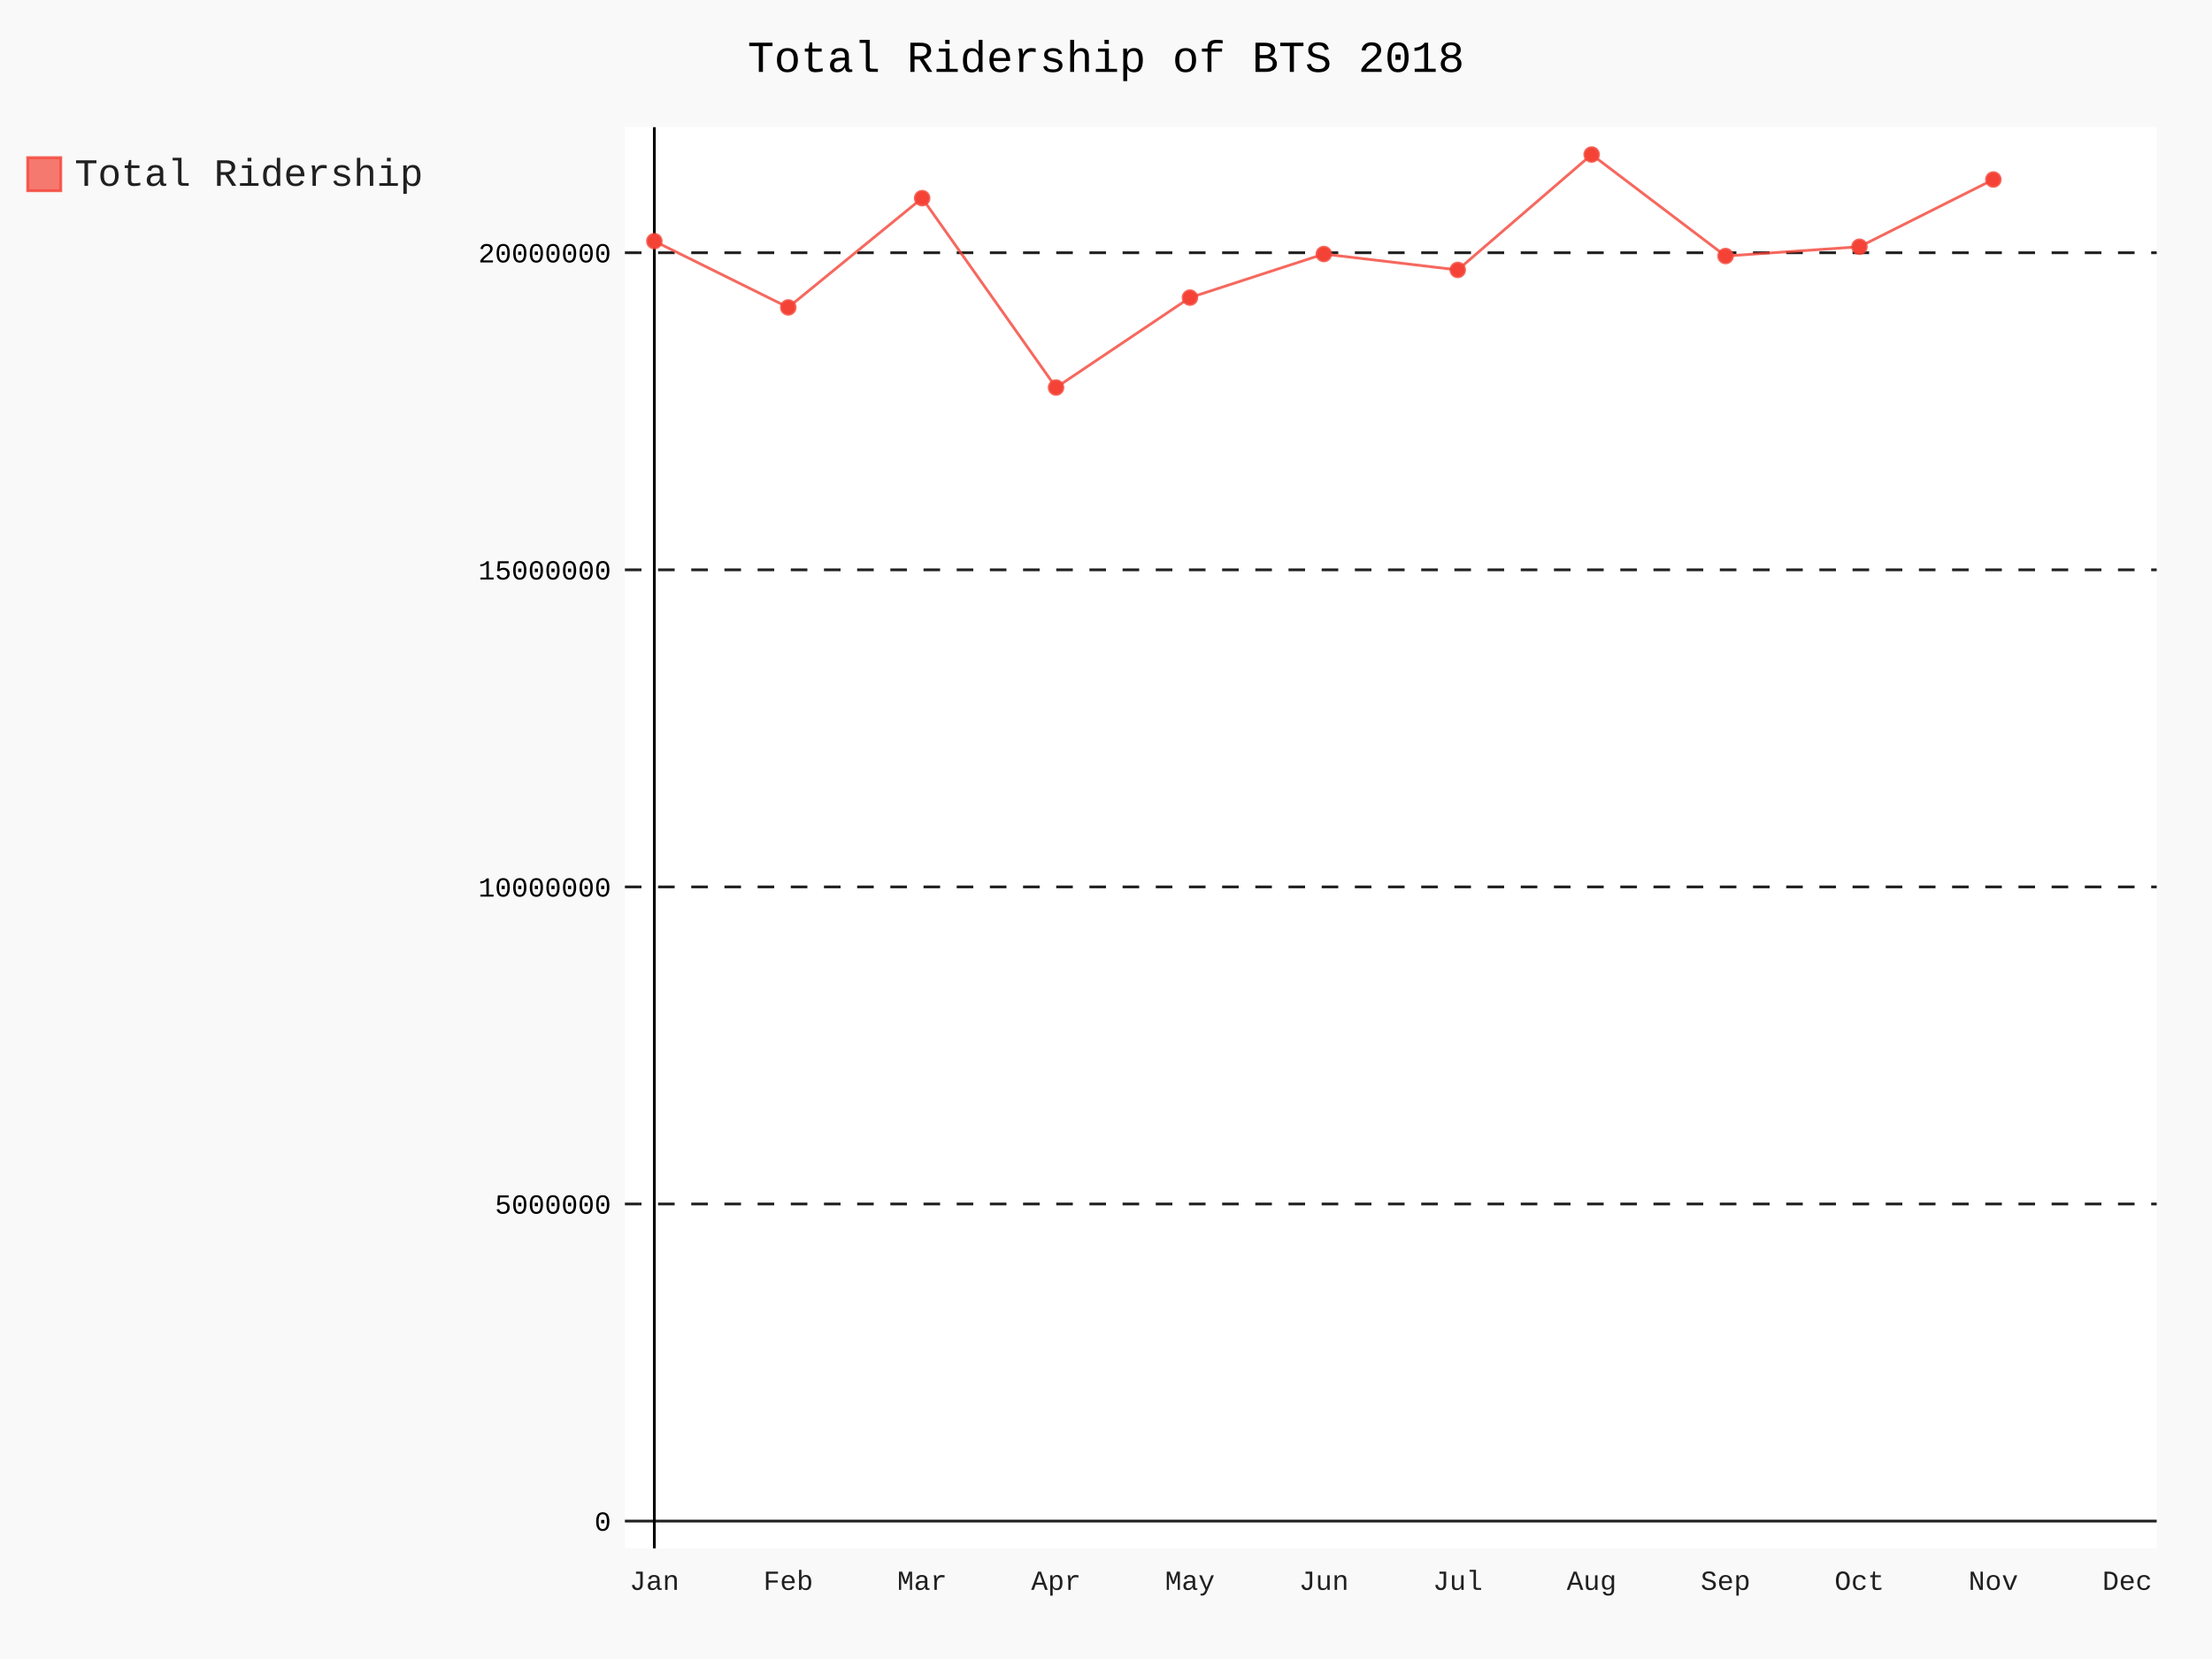
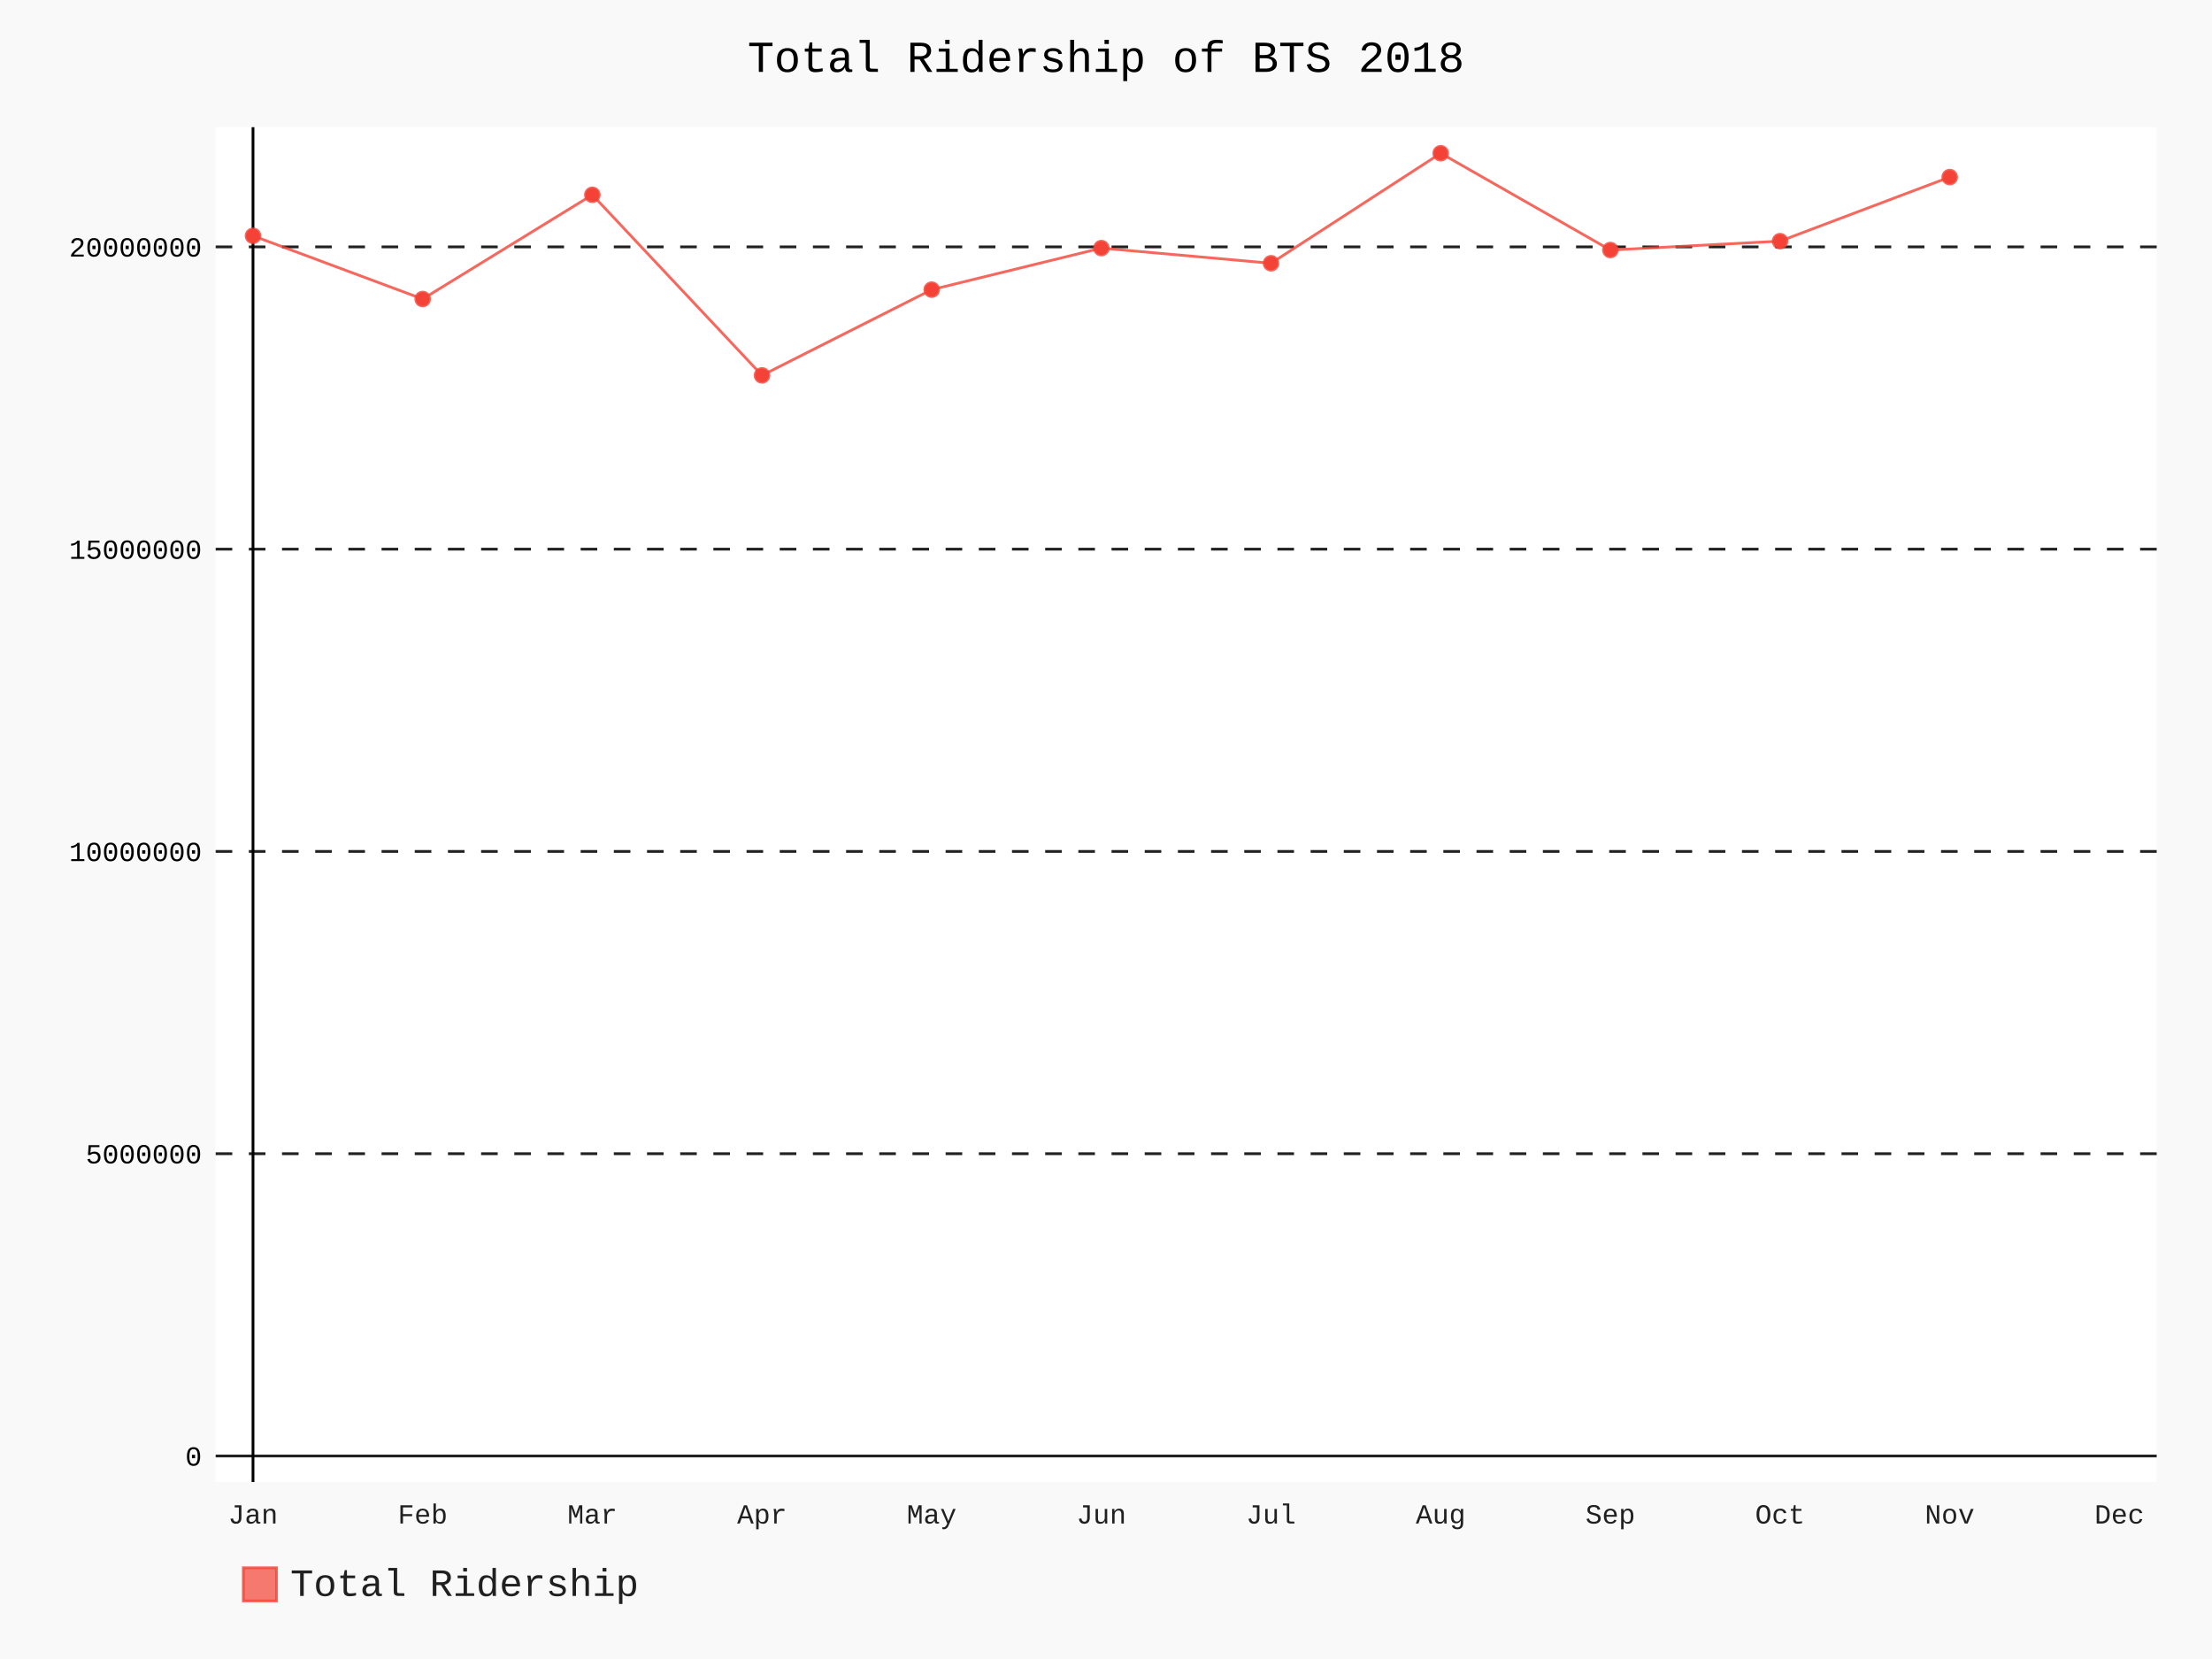
- <svg xmlns="http://www.w3.org/2000/svg" class="pygal-chart" id="chart-88200515-8e75-43de-90d0-f66bc7a4c33a" viewBox="0 0 800 600">
+ <svg xmlns="http://www.w3.org/2000/svg" class="pygal-chart" id="chart-568e042c-f78f-4918-9c7f-8462ad20eda6" viewBox="0 0 800 600">
  <defs>
-     <style type="text/css">#chart-88200515-8e75-43de-90d0-f66bc7a4c33a{-webkit-user-select:none;-webkit-font-smoothing:antialiased;font-family:Consolas,"Liberation Mono",Menlo,Courier,monospace}#chart-88200515-8e75-43de-90d0-f66bc7a4c33a .title{font-family:Consolas,"Liberation Mono",Menlo,Courier,monospace;font-size:16px}#chart-88200515-8e75-43de-90d0-f66bc7a4c33a .legends .legend text{font-family:Consolas,"Liberation Mono",Menlo,Courier,monospace;font-size:14px}#chart-88200515-8e75-43de-90d0-f66bc7a4c33a .axis text{font-family:Consolas,"Liberation Mono",Menlo,Courier,monospace;font-size:10px}#chart-88200515-8e75-43de-90d0-f66bc7a4c33a .axis text.major{font-family:Consolas,"Liberation Mono",Menlo,Courier,monospace;font-size:10px}#chart-88200515-8e75-43de-90d0-f66bc7a4c33a .text-overlay text.value{font-family:Consolas,"Liberation Mono",Menlo,Courier,monospace;font-size:16px}#chart-88200515-8e75-43de-90d0-f66bc7a4c33a .text-overlay text.label{font-family:Consolas,"Liberation Mono",Menlo,Courier,monospace;font-size:10px}#chart-88200515-8e75-43de-90d0-f66bc7a4c33a .tooltip{font-family:Consolas,"Liberation Mono",Menlo,Courier,monospace;font-size:14px}#chart-88200515-8e75-43de-90d0-f66bc7a4c33a text.no_data{font-family:Consolas,"Liberation Mono",Menlo,Courier,monospace;font-size:64px}
- #chart-88200515-8e75-43de-90d0-f66bc7a4c33a{background-color:rgba(249,249,249,1)}#chart-88200515-8e75-43de-90d0-f66bc7a4c33a path,#chart-88200515-8e75-43de-90d0-f66bc7a4c33a line,#chart-88200515-8e75-43de-90d0-f66bc7a4c33a rect,#chart-88200515-8e75-43de-90d0-f66bc7a4c33a circle{-webkit-transition:150ms;-moz-transition:150ms;transition:150ms}#chart-88200515-8e75-43de-90d0-f66bc7a4c33a .graph &gt; .background{fill:rgba(249,249,249,1)}#chart-88200515-8e75-43de-90d0-f66bc7a4c33a .plot &gt; .background{fill:rgba(255,255,255,1)}#chart-88200515-8e75-43de-90d0-f66bc7a4c33a .graph{fill:rgba(0,0,0,.87)}#chart-88200515-8e75-43de-90d0-f66bc7a4c33a text.no_data{fill:rgba(0,0,0,1)}#chart-88200515-8e75-43de-90d0-f66bc7a4c33a .title{fill:rgba(0,0,0,1)}#chart-88200515-8e75-43de-90d0-f66bc7a4c33a .legends .legend text{fill:rgba(0,0,0,.87)}#chart-88200515-8e75-43de-90d0-f66bc7a4c33a .legends .legend:hover text{fill:rgba(0,0,0,1)}#chart-88200515-8e75-43de-90d0-f66bc7a4c33a .axis .line{stroke:rgba(0,0,0,1)}#chart-88200515-8e75-43de-90d0-f66bc7a4c33a .axis .guide.line{stroke:rgba(0,0,0,.54)}#chart-88200515-8e75-43de-90d0-f66bc7a4c33a .axis .major.line{stroke:rgba(0,0,0,.87)}#chart-88200515-8e75-43de-90d0-f66bc7a4c33a .axis text.major{fill:rgba(0,0,0,1)}#chart-88200515-8e75-43de-90d0-f66bc7a4c33a .axis.y .guides:hover .guide.line,#chart-88200515-8e75-43de-90d0-f66bc7a4c33a .line-graph .axis.x .guides:hover .guide.line,#chart-88200515-8e75-43de-90d0-f66bc7a4c33a .stackedline-graph .axis.x .guides:hover .guide.line,#chart-88200515-8e75-43de-90d0-f66bc7a4c33a .xy-graph .axis.x .guides:hover .guide.line{stroke:rgba(0,0,0,1)}#chart-88200515-8e75-43de-90d0-f66bc7a4c33a .axis .guides:hover text{fill:rgba(0,0,0,1)}#chart-88200515-8e75-43de-90d0-f66bc7a4c33a .reactive{fill-opacity:.7;stroke-opacity:.8}#chart-88200515-8e75-43de-90d0-f66bc7a4c33a .ci{stroke:rgba(0,0,0,.87)}#chart-88200515-8e75-43de-90d0-f66bc7a4c33a .reactive.active,#chart-88200515-8e75-43de-90d0-f66bc7a4c33a .active .reactive{fill-opacity:.8;stroke-opacity:.9;stroke-width:4}#chart-88200515-8e75-43de-90d0-f66bc7a4c33a .ci .reactive.active{stroke-width:1.5}#chart-88200515-8e75-43de-90d0-f66bc7a4c33a .series text{fill:rgba(0,0,0,1)}#chart-88200515-8e75-43de-90d0-f66bc7a4c33a .tooltip rect{fill:rgba(255,255,255,1);stroke:rgba(0,0,0,1);-webkit-transition:opacity 150ms;-moz-transition:opacity 150ms;transition:opacity 150ms}#chart-88200515-8e75-43de-90d0-f66bc7a4c33a .tooltip .label{fill:rgba(0,0,0,.87)}#chart-88200515-8e75-43de-90d0-f66bc7a4c33a .tooltip .label{fill:rgba(0,0,0,.87)}#chart-88200515-8e75-43de-90d0-f66bc7a4c33a .tooltip .legend{font-size:.8em;fill:rgba(0,0,0,.54)}#chart-88200515-8e75-43de-90d0-f66bc7a4c33a .tooltip .x_label{font-size:.6em;fill:rgba(0,0,0,1)}#chart-88200515-8e75-43de-90d0-f66bc7a4c33a .tooltip .xlink{font-size:.5em;text-decoration:underline}#chart-88200515-8e75-43de-90d0-f66bc7a4c33a .tooltip .value{font-size:1.5em}#chart-88200515-8e75-43de-90d0-f66bc7a4c33a .bound{font-size:.5em}#chart-88200515-8e75-43de-90d0-f66bc7a4c33a .max-value{font-size:.75em;fill:rgba(0,0,0,.54)}#chart-88200515-8e75-43de-90d0-f66bc7a4c33a .map-element{fill:rgba(255,255,255,1);stroke:rgba(0,0,0,.54) !important}#chart-88200515-8e75-43de-90d0-f66bc7a4c33a .map-element .reactive{fill-opacity:inherit;stroke-opacity:inherit}#chart-88200515-8e75-43de-90d0-f66bc7a4c33a .color-0,#chart-88200515-8e75-43de-90d0-f66bc7a4c33a .color-0 a:visited{stroke:#F44336;fill:#F44336}#chart-88200515-8e75-43de-90d0-f66bc7a4c33a .text-overlay .color-0 text{fill:black}
- #chart-88200515-8e75-43de-90d0-f66bc7a4c33a text.no_data{text-anchor:middle}#chart-88200515-8e75-43de-90d0-f66bc7a4c33a .guide.line{fill:none}#chart-88200515-8e75-43de-90d0-f66bc7a4c33a .centered{text-anchor:middle}#chart-88200515-8e75-43de-90d0-f66bc7a4c33a .title{text-anchor:middle}#chart-88200515-8e75-43de-90d0-f66bc7a4c33a .legends .legend text{fill-opacity:1}#chart-88200515-8e75-43de-90d0-f66bc7a4c33a .axis.x text{text-anchor:middle}#chart-88200515-8e75-43de-90d0-f66bc7a4c33a .axis.x:not(.web) text[transform]{text-anchor:start}#chart-88200515-8e75-43de-90d0-f66bc7a4c33a .axis.x:not(.web) text[transform].backwards{text-anchor:end}#chart-88200515-8e75-43de-90d0-f66bc7a4c33a .axis.y text{text-anchor:end}#chart-88200515-8e75-43de-90d0-f66bc7a4c33a .axis.y text[transform].backwards{text-anchor:start}#chart-88200515-8e75-43de-90d0-f66bc7a4c33a .axis.y2 text{text-anchor:start}#chart-88200515-8e75-43de-90d0-f66bc7a4c33a .axis.y2 text[transform].backwards{text-anchor:end}#chart-88200515-8e75-43de-90d0-f66bc7a4c33a .axis .guide.line{stroke-dasharray:4,4}#chart-88200515-8e75-43de-90d0-f66bc7a4c33a .axis .major.guide.line{stroke-dasharray:6,6}#chart-88200515-8e75-43de-90d0-f66bc7a4c33a .horizontal .axis.y .guide.line,#chart-88200515-8e75-43de-90d0-f66bc7a4c33a .horizontal .axis.y2 .guide.line,#chart-88200515-8e75-43de-90d0-f66bc7a4c33a .vertical .axis.x .guide.line{opacity:0}#chart-88200515-8e75-43de-90d0-f66bc7a4c33a .horizontal .axis.always_show .guide.line,#chart-88200515-8e75-43de-90d0-f66bc7a4c33a .vertical .axis.always_show .guide.line{opacity:1 !important}#chart-88200515-8e75-43de-90d0-f66bc7a4c33a .axis.y .guides:hover .guide.line,#chart-88200515-8e75-43de-90d0-f66bc7a4c33a .axis.y2 .guides:hover .guide.line,#chart-88200515-8e75-43de-90d0-f66bc7a4c33a .axis.x .guides:hover .guide.line{opacity:1}#chart-88200515-8e75-43de-90d0-f66bc7a4c33a .axis .guides:hover text{opacity:1}#chart-88200515-8e75-43de-90d0-f66bc7a4c33a .nofill{fill:none}#chart-88200515-8e75-43de-90d0-f66bc7a4c33a .subtle-fill{fill-opacity:.2}#chart-88200515-8e75-43de-90d0-f66bc7a4c33a .dot{stroke-width:1px;fill-opacity:1}#chart-88200515-8e75-43de-90d0-f66bc7a4c33a .dot.active{stroke-width:5px}#chart-88200515-8e75-43de-90d0-f66bc7a4c33a .dot.negative{fill:transparent}#chart-88200515-8e75-43de-90d0-f66bc7a4c33a text,#chart-88200515-8e75-43de-90d0-f66bc7a4c33a tspan{stroke:none !important}#chart-88200515-8e75-43de-90d0-f66bc7a4c33a .series text.active{opacity:1}#chart-88200515-8e75-43de-90d0-f66bc7a4c33a .tooltip rect{fill-opacity:.95;stroke-width:.5}#chart-88200515-8e75-43de-90d0-f66bc7a4c33a .tooltip text{fill-opacity:1}#chart-88200515-8e75-43de-90d0-f66bc7a4c33a .showable{visibility:hidden}#chart-88200515-8e75-43de-90d0-f66bc7a4c33a .showable.shown{visibility:visible}#chart-88200515-8e75-43de-90d0-f66bc7a4c33a .gauge-background{fill:rgba(229,229,229,1);stroke:none}#chart-88200515-8e75-43de-90d0-f66bc7a4c33a .bg-lines{stroke:rgba(249,249,249,1);stroke-width:2px}</style>
+     <style type="text/css">#chart-568e042c-f78f-4918-9c7f-8462ad20eda6{-webkit-user-select:none;-webkit-font-smoothing:antialiased;font-family:Consolas,"Liberation Mono",Menlo,Courier,monospace}#chart-568e042c-f78f-4918-9c7f-8462ad20eda6 .title{font-family:Consolas,"Liberation Mono",Menlo,Courier,monospace;font-size:16px}#chart-568e042c-f78f-4918-9c7f-8462ad20eda6 .legends .legend text{font-family:Consolas,"Liberation Mono",Menlo,Courier,monospace;font-size:14px}#chart-568e042c-f78f-4918-9c7f-8462ad20eda6 .axis text{font-family:Consolas,"Liberation Mono",Menlo,Courier,monospace;font-size:10px}#chart-568e042c-f78f-4918-9c7f-8462ad20eda6 .axis text.major{font-family:Consolas,"Liberation Mono",Menlo,Courier,monospace;font-size:10px}#chart-568e042c-f78f-4918-9c7f-8462ad20eda6 .text-overlay text.value{font-family:Consolas,"Liberation Mono",Menlo,Courier,monospace;font-size:16px}#chart-568e042c-f78f-4918-9c7f-8462ad20eda6 .text-overlay text.label{font-family:Consolas,"Liberation Mono",Menlo,Courier,monospace;font-size:10px}#chart-568e042c-f78f-4918-9c7f-8462ad20eda6 .tooltip{font-family:Consolas,"Liberation Mono",Menlo,Courier,monospace;font-size:14px}#chart-568e042c-f78f-4918-9c7f-8462ad20eda6 text.no_data{font-family:Consolas,"Liberation Mono",Menlo,Courier,monospace;font-size:64px}
+ #chart-568e042c-f78f-4918-9c7f-8462ad20eda6{background-color:rgba(249,249,249,1)}#chart-568e042c-f78f-4918-9c7f-8462ad20eda6 path,#chart-568e042c-f78f-4918-9c7f-8462ad20eda6 line,#chart-568e042c-f78f-4918-9c7f-8462ad20eda6 rect,#chart-568e042c-f78f-4918-9c7f-8462ad20eda6 circle{-webkit-transition:150ms;-moz-transition:150ms;transition:150ms}#chart-568e042c-f78f-4918-9c7f-8462ad20eda6 .graph &gt; .background{fill:rgba(249,249,249,1)}#chart-568e042c-f78f-4918-9c7f-8462ad20eda6 .plot &gt; .background{fill:rgba(255,255,255,1)}#chart-568e042c-f78f-4918-9c7f-8462ad20eda6 .graph{fill:rgba(0,0,0,.87)}#chart-568e042c-f78f-4918-9c7f-8462ad20eda6 text.no_data{fill:rgba(0,0,0,1)}#chart-568e042c-f78f-4918-9c7f-8462ad20eda6 .title{fill:rgba(0,0,0,1)}#chart-568e042c-f78f-4918-9c7f-8462ad20eda6 .legends .legend text{fill:rgba(0,0,0,.87)}#chart-568e042c-f78f-4918-9c7f-8462ad20eda6 .legends .legend:hover text{fill:rgba(0,0,0,1)}#chart-568e042c-f78f-4918-9c7f-8462ad20eda6 .axis .line{stroke:rgba(0,0,0,1)}#chart-568e042c-f78f-4918-9c7f-8462ad20eda6 .axis .guide.line{stroke:rgba(0,0,0,.54)}#chart-568e042c-f78f-4918-9c7f-8462ad20eda6 .axis .major.line{stroke:rgba(0,0,0,.87)}#chart-568e042c-f78f-4918-9c7f-8462ad20eda6 .axis text.major{fill:rgba(0,0,0,1)}#chart-568e042c-f78f-4918-9c7f-8462ad20eda6 .axis.y .guides:hover .guide.line,#chart-568e042c-f78f-4918-9c7f-8462ad20eda6 .line-graph .axis.x .guides:hover .guide.line,#chart-568e042c-f78f-4918-9c7f-8462ad20eda6 .stackedline-graph .axis.x .guides:hover .guide.line,#chart-568e042c-f78f-4918-9c7f-8462ad20eda6 .xy-graph .axis.x .guides:hover .guide.line{stroke:rgba(0,0,0,1)}#chart-568e042c-f78f-4918-9c7f-8462ad20eda6 .axis .guides:hover text{fill:rgba(0,0,0,1)}#chart-568e042c-f78f-4918-9c7f-8462ad20eda6 .reactive{fill-opacity:.7;stroke-opacity:.8}#chart-568e042c-f78f-4918-9c7f-8462ad20eda6 .ci{stroke:rgba(0,0,0,.87)}#chart-568e042c-f78f-4918-9c7f-8462ad20eda6 .reactive.active,#chart-568e042c-f78f-4918-9c7f-8462ad20eda6 .active .reactive{fill-opacity:.8;stroke-opacity:.9;stroke-width:4}#chart-568e042c-f78f-4918-9c7f-8462ad20eda6 .ci .reactive.active{stroke-width:1.5}#chart-568e042c-f78f-4918-9c7f-8462ad20eda6 .series text{fill:rgba(0,0,0,1)}#chart-568e042c-f78f-4918-9c7f-8462ad20eda6 .tooltip rect{fill:rgba(255,255,255,1);stroke:rgba(0,0,0,1);-webkit-transition:opacity 150ms;-moz-transition:opacity 150ms;transition:opacity 150ms}#chart-568e042c-f78f-4918-9c7f-8462ad20eda6 .tooltip .label{fill:rgba(0,0,0,.87)}#chart-568e042c-f78f-4918-9c7f-8462ad20eda6 .tooltip .label{fill:rgba(0,0,0,.87)}#chart-568e042c-f78f-4918-9c7f-8462ad20eda6 .tooltip .legend{font-size:.8em;fill:rgba(0,0,0,.54)}#chart-568e042c-f78f-4918-9c7f-8462ad20eda6 .tooltip .x_label{font-size:.6em;fill:rgba(0,0,0,1)}#chart-568e042c-f78f-4918-9c7f-8462ad20eda6 .tooltip .xlink{font-size:.5em;text-decoration:underline}#chart-568e042c-f78f-4918-9c7f-8462ad20eda6 .tooltip .value{font-size:1.5em}#chart-568e042c-f78f-4918-9c7f-8462ad20eda6 .bound{font-size:.5em}#chart-568e042c-f78f-4918-9c7f-8462ad20eda6 .max-value{font-size:.75em;fill:rgba(0,0,0,.54)}#chart-568e042c-f78f-4918-9c7f-8462ad20eda6 .map-element{fill:rgba(255,255,255,1);stroke:rgba(0,0,0,.54) !important}#chart-568e042c-f78f-4918-9c7f-8462ad20eda6 .map-element .reactive{fill-opacity:inherit;stroke-opacity:inherit}#chart-568e042c-f78f-4918-9c7f-8462ad20eda6 .color-0,#chart-568e042c-f78f-4918-9c7f-8462ad20eda6 .color-0 a:visited{stroke:#F44336;fill:#F44336}#chart-568e042c-f78f-4918-9c7f-8462ad20eda6 .text-overlay .color-0 text{fill:black}
+ #chart-568e042c-f78f-4918-9c7f-8462ad20eda6 text.no_data{text-anchor:middle}#chart-568e042c-f78f-4918-9c7f-8462ad20eda6 .guide.line{fill:none}#chart-568e042c-f78f-4918-9c7f-8462ad20eda6 .centered{text-anchor:middle}#chart-568e042c-f78f-4918-9c7f-8462ad20eda6 .title{text-anchor:middle}#chart-568e042c-f78f-4918-9c7f-8462ad20eda6 .legends .legend text{fill-opacity:1}#chart-568e042c-f78f-4918-9c7f-8462ad20eda6 .axis.x text{text-anchor:middle}#chart-568e042c-f78f-4918-9c7f-8462ad20eda6 .axis.x:not(.web) text[transform]{text-anchor:start}#chart-568e042c-f78f-4918-9c7f-8462ad20eda6 .axis.x:not(.web) text[transform].backwards{text-anchor:end}#chart-568e042c-f78f-4918-9c7f-8462ad20eda6 .axis.y text{text-anchor:end}#chart-568e042c-f78f-4918-9c7f-8462ad20eda6 .axis.y text[transform].backwards{text-anchor:start}#chart-568e042c-f78f-4918-9c7f-8462ad20eda6 .axis.y2 text{text-anchor:start}#chart-568e042c-f78f-4918-9c7f-8462ad20eda6 .axis.y2 text[transform].backwards{text-anchor:end}#chart-568e042c-f78f-4918-9c7f-8462ad20eda6 .axis .guide.line{stroke-dasharray:4,4}#chart-568e042c-f78f-4918-9c7f-8462ad20eda6 .axis .major.guide.line{stroke-dasharray:6,6}#chart-568e042c-f78f-4918-9c7f-8462ad20eda6 .horizontal .axis.y .guide.line,#chart-568e042c-f78f-4918-9c7f-8462ad20eda6 .horizontal .axis.y2 .guide.line,#chart-568e042c-f78f-4918-9c7f-8462ad20eda6 .vertical .axis.x .guide.line{opacity:0}#chart-568e042c-f78f-4918-9c7f-8462ad20eda6 .horizontal .axis.always_show .guide.line,#chart-568e042c-f78f-4918-9c7f-8462ad20eda6 .vertical .axis.always_show .guide.line{opacity:1 !important}#chart-568e042c-f78f-4918-9c7f-8462ad20eda6 .axis.y .guides:hover .guide.line,#chart-568e042c-f78f-4918-9c7f-8462ad20eda6 .axis.y2 .guides:hover .guide.line,#chart-568e042c-f78f-4918-9c7f-8462ad20eda6 .axis.x .guides:hover .guide.line{opacity:1}#chart-568e042c-f78f-4918-9c7f-8462ad20eda6 .axis .guides:hover text{opacity:1}#chart-568e042c-f78f-4918-9c7f-8462ad20eda6 .nofill{fill:none}#chart-568e042c-f78f-4918-9c7f-8462ad20eda6 .subtle-fill{fill-opacity:.2}#chart-568e042c-f78f-4918-9c7f-8462ad20eda6 .dot{stroke-width:1px;fill-opacity:1}#chart-568e042c-f78f-4918-9c7f-8462ad20eda6 .dot.active{stroke-width:5px}#chart-568e042c-f78f-4918-9c7f-8462ad20eda6 .dot.negative{fill:transparent}#chart-568e042c-f78f-4918-9c7f-8462ad20eda6 text,#chart-568e042c-f78f-4918-9c7f-8462ad20eda6 tspan{stroke:none !important}#chart-568e042c-f78f-4918-9c7f-8462ad20eda6 .series text.active{opacity:1}#chart-568e042c-f78f-4918-9c7f-8462ad20eda6 .tooltip rect{fill-opacity:.95;stroke-width:.5}#chart-568e042c-f78f-4918-9c7f-8462ad20eda6 .tooltip text{fill-opacity:1}#chart-568e042c-f78f-4918-9c7f-8462ad20eda6 .showable{visibility:hidden}#chart-568e042c-f78f-4918-9c7f-8462ad20eda6 .showable.shown{visibility:visible}#chart-568e042c-f78f-4918-9c7f-8462ad20eda6 .gauge-background{fill:rgba(229,229,229,1);stroke:none}#chart-568e042c-f78f-4918-9c7f-8462ad20eda6 .bg-lines{stroke:rgba(249,249,249,1);stroke-width:2px}</style>
  </defs>
  <g class="graph line-graph vertical">
    <rect class="background" height="600" width="800" x="0" y="0" />
-     <g class="plot" transform="translate(226, 46)">
-       <rect class="background" height="514" width="554.0" x="0" y="0" />
+     <g class="plot" transform="translate(78, 46)">
+       <rect class="background" height="490.0" width="702.0" x="0" y="0" />
      <g class="axis y always_show">
        <g class="guides">
-           <path class="axis major line" d="M0 504.115 h554" />
-           <text class="major" x="-5" y="507.615">0</text>
+           <path class="axis major line" d="M0 480.577 h702" />
+           <text class="major" x="-5" y="484.077">0</text>
        </g>
        <g class="guides">
-           <path class="major guide line" d="M0 389.438 h554" />
-           <text class="major" x="-5" y="392.938">5000000</text>
+           <path class="major guide line" d="M0 371.255 h702" />
+           <text class="major" x="-5" y="374.755">5000000</text>
        </g>
        <g class="guides">
-           <path class="major guide line" d="M0 274.761 h554" />
-           <text class="major" x="-5" y="278.261">10000000</text>
+           <path class="major guide line" d="M0 261.932 h702" />
+           <text class="major" x="-5" y="265.432">10000000</text>
        </g>
        <g class="guides">
-           <path class="major guide line" d="M0 160.085 h554" />
-           <text class="major" x="-5" y="163.585">15000000</text>
+           <path class="major guide line" d="M0 152.61 h702" />
+           <text class="major" x="-5" y="156.11">15000000</text>
        </g>
        <g class="guides">
-           <path class="major guide line" d="M0 45.408 h554" />
-           <text class="major" x="-5" y="48.908">20000000</text>
+           <path class="major guide line" d="M0 43.287 h702" />
+           <text class="major" x="-5" y="46.787">20000000</text>
        </g>
      </g>
      <g class="axis x">
        <g class="guides">
-           <path class="line" d="M10.654 0 v514" />
-           <text class="" x="10.654" y="529.0">Jan</text>
+           <path class="line" d="M13.5 0 v490" />
+           <text class="" x="13.5" y="505.0">Jan</text>
        </g>
        <g class="guides">
-           <path class="guide line" d="M59.08 0 v514" />
-           <text class="" x="59.08" y="529.0">Feb</text>
+           <path class="guide line" d="M74.864 0 v490" />
+           <text class="" x="74.864" y="505.0">Feb</text>
        </g>
        <g class="guides">
-           <path class="guide line" d="M107.507 0 v514" />
-           <text class="" x="107.507" y="529.0">Mar</text>
+           <path class="guide line" d="M136.227 0 v490" />
+           <text class="" x="136.227" y="505.0">Mar</text>
        </g>
        <g class="guides">
-           <path class="guide line" d="M155.934 0 v514" />
-           <text class="" x="155.934" y="529.0">Apr</text>
+           <path class="guide line" d="M197.591 0 v490" />
+           <text class="" x="197.591" y="505.0">Apr</text>
        </g>
        <g class="guides">
-           <path class="guide line" d="M204.36 0 v514" />
-           <text class="" x="204.36" y="529.0">May</text>
+           <path class="guide line" d="M258.955 0 v490" />
+           <text class="" x="258.955" y="505.0">May</text>
        </g>
        <g class="guides">
-           <path class="guide line" d="M252.787 0 v514" />
-           <text class="" x="252.787" y="529.0">Jun</text>
+           <path class="guide line" d="M320.318 0 v490" />
+           <text class="" x="320.318" y="505.0">Jun</text>
        </g>
        <g class="guides">
-           <path class="guide line" d="M301.213 0 v514" />
-           <text class="" x="301.213" y="529.0">Jul</text>
+           <path class="guide line" d="M381.682 0 v490" />
+           <text class="" x="381.682" y="505.0">Jul</text>
        </g>
        <g class="guides">
-           <path class="guide line" d="M349.64 0 v514" />
-           <text class="" x="349.64" y="529.0">Aug</text>
+           <path class="guide line" d="M443.045 0 v490" />
+           <text class="" x="443.045" y="505.0">Aug</text>
        </g>
        <g class="guides">
-           <path class="guide line" d="M398.066 0 v514" />
-           <text class="" x="398.066" y="529.0">Sep</text>
+           <path class="guide line" d="M504.409 0 v490" />
+           <text class="" x="504.409" y="505.0">Sep</text>
        </g>
        <g class="guides">
-           <path class="guide line" d="M446.493 0 v514" />
-           <text class="" x="446.493" y="529.0">Oct</text>
+           <path class="guide line" d="M565.773 0 v490" />
+           <text class="" x="565.773" y="505.0">Oct</text>
        </g>
        <g class="guides">
-           <path class="guide line" d="M494.92 0 v514" />
-           <text class="" x="494.92" y="529.0">Nov</text>
+           <path class="guide line" d="M627.136 0 v490" />
+           <text class="" x="627.136" y="505.0">Nov</text>
        </g>
        <g class="guides">
-           <path class="guide line" d="M543.346 0 v514" />
-           <text class="" x="543.346" y="529.0">Dec</text>
+           <path class="guide line" d="M688.5 0 v490" />
+           <text class="" x="688.5" y="505.0">Dec</text>
        </g>
      </g>
      <g class="series serie-0 color-0">
-         <path class="line reactive nofill" d="M10.654 41.212 L59.08 65.184 107.507 25.657 155.934 94.153 204.36 61.635 252.787 45.873 301.213 51.623 349.64 9.885 398.066 46.599 446.493 43.237 494.92 18.926" />
+         <path class="line reactive nofill" d="M13.5 39.288 L74.864 62.141 136.227 24.459 197.591 89.756 258.955 58.757 320.318 43.731 381.682 49.213 443.045 9.423 504.409 44.424 565.773 41.218 627.136 18.042" />
      </g>
    </g>
    <g class="titles">
      <text class="title plot_title" x="400.0" y="26">Total Ridership of BTS 2018</text>
    </g>
-     <g class="plot overlay" transform="translate(226, 46)">
+     <g class="plot overlay" transform="translate(78, 46)">
      <g class="series serie-0 color-0">
        <g class="dots">
-           <circle class="dot reactive tooltip-trigger" cx="10.654" cy="41.212" r="2.5" />
+           <circle class="dot reactive tooltip-trigger" cx="13.5" cy="39.288" r="2.5" />
        </g>
        <g class="dots">
-           <circle class="dot reactive tooltip-trigger" cx="59.08" cy="65.184" r="2.5" />
+           <circle class="dot reactive tooltip-trigger" cx="74.864" cy="62.141" r="2.5" />
        </g>
        <g class="dots">
-           <circle class="dot reactive tooltip-trigger" cx="107.507" cy="25.657" r="2.5" />
+           <circle class="dot reactive tooltip-trigger" cx="136.227" cy="24.459" r="2.5" />
        </g>
        <g class="dots">
-           <circle class="dot reactive tooltip-trigger" cx="155.934" cy="94.153" r="2.5" />
+           <circle class="dot reactive tooltip-trigger" cx="197.591" cy="89.756" r="2.5" />
        </g>
        <g class="dots">
-           <circle class="dot reactive tooltip-trigger" cx="204.36" cy="61.635" r="2.5" />
+           <circle class="dot reactive tooltip-trigger" cx="258.955" cy="58.757" r="2.5" />
        </g>
        <g class="dots">
-           <circle class="dot reactive tooltip-trigger" cx="252.787" cy="45.873" r="2.5" />
+           <circle class="dot reactive tooltip-trigger" cx="320.318" cy="43.731" r="2.5" />
        </g>
        <g class="dots">
-           <circle class="dot reactive tooltip-trigger" cx="301.213" cy="51.623" r="2.5" />
+           <circle class="dot reactive tooltip-trigger" cx="381.682" cy="49.213" r="2.5" />
        </g>
        <g class="dots">
-           <circle class="dot reactive tooltip-trigger" cx="349.64" cy="9.885" r="2.5" />
+           <circle class="dot reactive tooltip-trigger" cx="443.045" cy="9.423" r="2.5" />
        </g>
        <g class="dots">
-           <circle class="dot reactive tooltip-trigger" cx="398.066" cy="46.599" r="2.5" />
+           <circle class="dot reactive tooltip-trigger" cx="504.409" cy="44.424" r="2.5" />
        </g>
        <g class="dots">
-           <circle class="dot reactive tooltip-trigger" cx="446.493" cy="43.237" r="2.5" />
+           <circle class="dot reactive tooltip-trigger" cx="565.773" cy="41.218" r="2.5" />
        </g>
        <g class="dots">
-           <circle class="dot reactive tooltip-trigger" cx="494.92" cy="18.926" r="2.5" />
+           <circle class="dot reactive tooltip-trigger" cx="627.136" cy="18.042" r="2.5" />
        </g>
      </g>
    </g>
-     <g class="plot text-overlay" transform="translate(226, 46)">
+     <g class="plot text-overlay" transform="translate(78, 46)">
      <g class="series serie-0 color-0" />
    </g>
-     <g class="plot tooltip-overlay" transform="translate(226, 46)">
+     <g class="plot tooltip-overlay" transform="translate(78, 46)">
      <g class="tooltip" style="opacity: 0" transform="translate(0 0)">
        <rect class="tooltip-box" height="0" rx="0" ry="0" width="0" />
        <g class="text" />
      </g>
    </g>
-     <g class="legends" transform="translate(10, 56)">
+     <g class="legends" transform="translate(88, 566)">
      <g class="legend reactive activate-serie" id="activate-serie-0">
        <rect class="color-0 reactive" height="12" width="12" x="0.0" y="1.0" />
        <text x="17.0" y="11.2">Total Ridership</text>
      </g>
    </g>
-     <g class="legends" transform="translate(790, 56)" />
  </g>
</svg>
